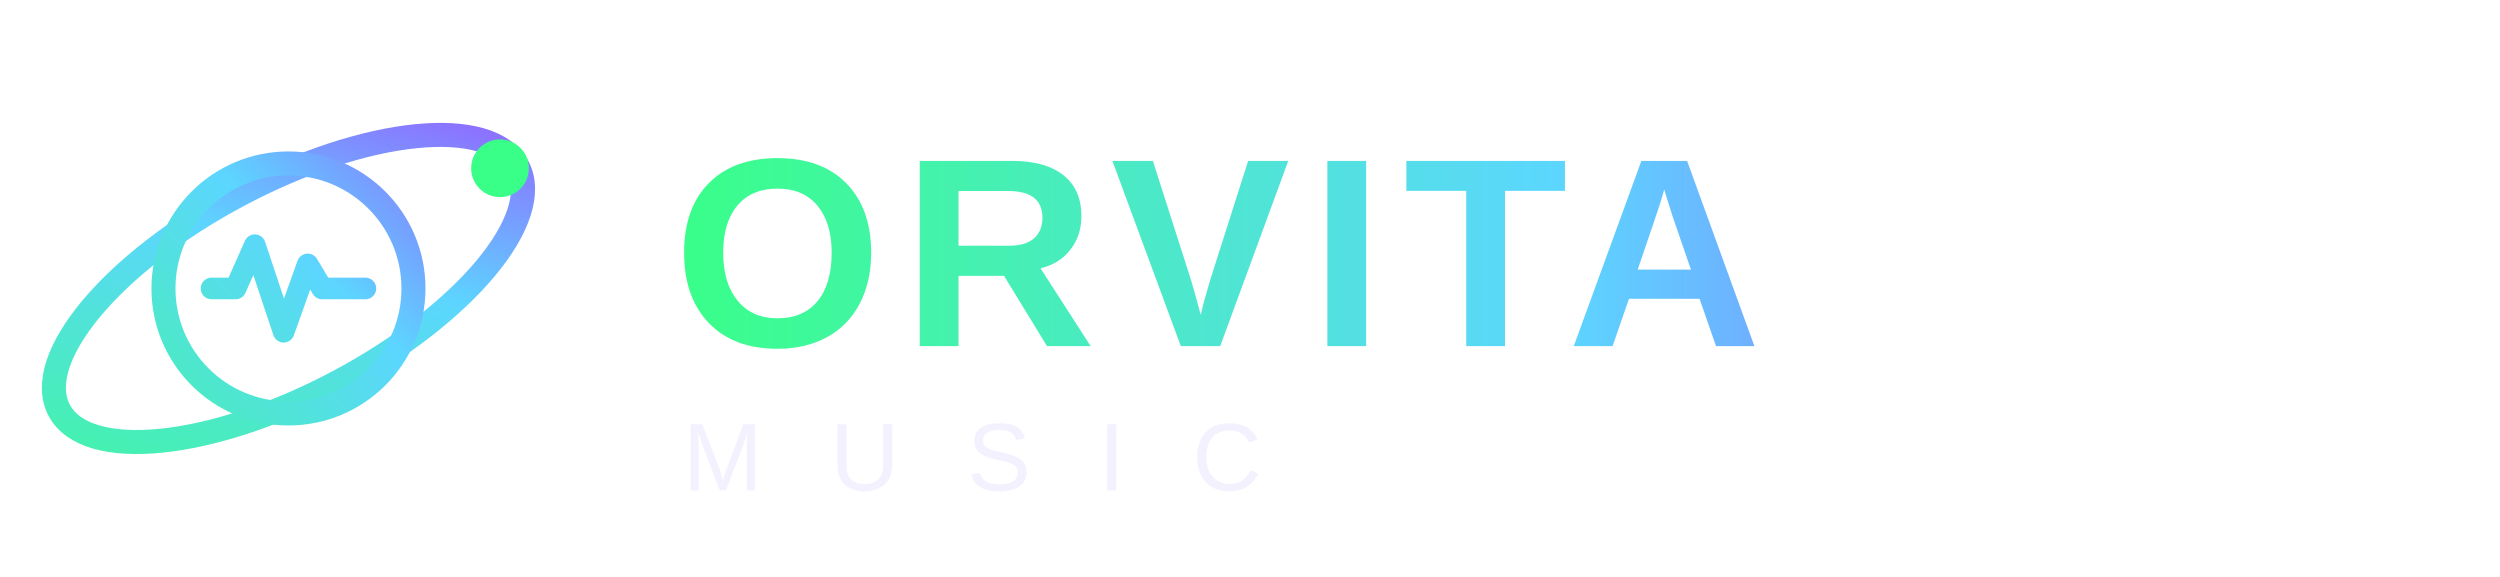
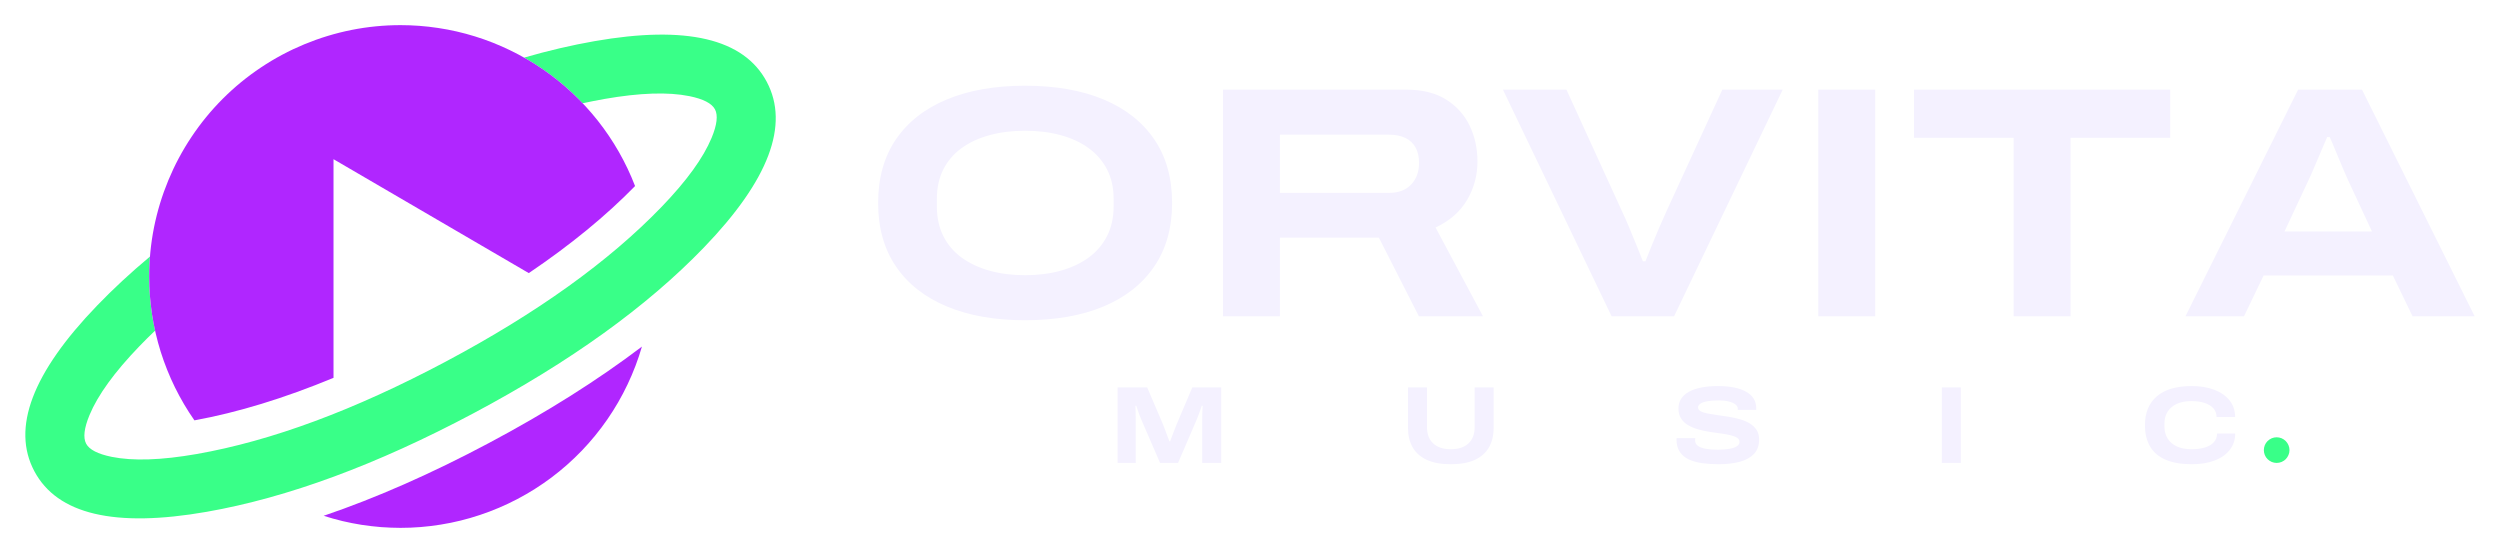
- <svg xmlns="http://www.w3.org/2000/svg" viewBox="0 0 520 120" fill="none" role="img" aria-label="Orvita Music">
-   <defs>
-     <linearGradient id="om-l" x1="10" y1="110" x2="110" y2="10" gradientUnits="userSpaceOnUse">
-       <stop offset="0" stop-color="#39FF88" />
-       <stop offset=".55" stop-color="#5CD6FF" />
-       <stop offset="1" stop-color="#B026FF" />
-     </linearGradient>
-     <linearGradient id="om-t" x1="140" y1="0" x2="510" y2="0" gradientUnits="userSpaceOnUse">
-       <stop offset="0" stop-color="#39FF88" />
-       <stop offset=".5" stop-color="#5CD6FF" />
-       <stop offset="1" stop-color="#B026FF" />
-     </linearGradient>
-   </defs>
-   <ellipse cx="60" cy="60" rx="54" ry="22" transform="rotate(-28 60 60)" stroke="url(#om-l)" stroke-width="5" />
-   <circle cx="60" cy="60" r="26" stroke="url(#om-l)" stroke-width="5" />
-   <path d="M44 60h5l4-9 6 18 5-14 3 5h9" stroke="url(#om-l)" stroke-width="4.5" stroke-linecap="round" stroke-linejoin="round" />
-   <circle cx="104" cy="35" r="6" fill="#39FF88" />
-   <text x="140" y="72" font-family="Syne, 'Space Grotesk', Arial, sans-serif" font-weight="800" font-size="56" letter-spacing="4" fill="url(#om-t)">ORVITA</text>
-   <text x="142" y="102" font-family="'Space Grotesk', Arial, sans-serif" font-weight="500" font-size="20" letter-spacing="14" fill="#F4F1FF">MUSIC</text>
+ <svg xmlns="http://www.w3.org/2000/svg" viewBox="4.44 34.00 596.65 132.00" width="2387" height="528">
+   <path id="ring" fill="#39FF88" d="M148.69 57.62Q146.11 58.08 143.47 58.65Q142.71 57.84 141.91 57.06Q141.11 56.29 140.29 55.54Q139.47 54.79 138.62 54.08Q137.77 53.36 136.89 52.68Q136.01 52.00 135.11 51.35Q134.21 50.70 133.28 50.08Q132.36 49.46 131.41 48.88Q130.47 48.30 129.50 47.75Q138.11 45.26 146.27 43.83Q179.19 38.06 187.41 53.52Q195.63 68.98 172.44 93.05Q152.00 114.26 117.37 132.67Q82.74 151.08 53.73 156.17Q20.81 161.93 12.59 146.48Q12.59 146.48 12.59 146.48Q4.37 131.02 27.56 106.95Q33.31 100.98 40.19 95.24Q40.17 95.53 40.14 95.83Q40.12 96.13 40.11 96.43Q40.09 96.72 40.07 97.02Q40.06 97.32 40.05 97.62Q40.04 97.91 40.03 98.21Q40.02 98.51 40.01 98.81Q40.01 99.11 40.00 99.40Q40.00 99.70 40.00 100.00Q40.00 100.81 40.02 101.63Q40.04 102.44 40.09 103.25Q40.13 104.07 40.20 104.88Q40.26 105.69 40.35 106.50Q40.44 107.30 40.55 108.11Q40.66 108.92 40.79 109.72Q40.92 110.52 41.08 111.32Q41.23 112.12 41.41 112.92Q39.46 114.78 37.64 116.67Q28.73 125.92 25.75 133.09Q23.82 137.77 24.95 139.90Q24.95 139.90 24.95 139.91Q26.09 142.04 31.05 143.05Q38.66 144.59 51.31 142.38Q78.13 137.68 110.80 120.31Q143.46 102.94 162.36 83.33Q171.27 74.08 174.25 66.91Q176.19 62.23 175.05 60.09Q173.91 57.96 168.95 56.95Q161.34 55.41 148.69 57.62Z" />
+   <path id="planet" fill="#B026FF" d="M157.62 116.73Q156.27 121.38 154.19 125.75Q152.12 130.12 149.36 134.11Q146.61 138.09 143.26 141.58Q139.90 145.07 136.03 147.98Q132.16 150.88 127.87 153.13Q123.58 155.38 118.99 156.91Q114.40 158.45 109.62 159.22Q104.84 160.00 100.00 160.00Q98.83 160.00 97.67 159.95Q96.50 159.91 95.34 159.82Q94.18 159.73 93.02 159.59Q91.86 159.46 90.71 159.28Q89.56 159.10 88.41 158.87Q87.27 158.65 86.14 158.38Q85.00 158.11 83.88 157.79Q82.76 157.48 81.65 157.12Q100.47 150.72 121.13 139.73Q141.78 128.75 157.62 116.73ZM155.98 78.41Q145.52 89.12 130.61 99.19L84.00 72.00L84.00 124.19Q66.31 131.51 50.80 134.34Q49.49 132.47 48.33 130.50Q47.17 128.53 46.16 126.48Q45.15 124.43 44.30 122.30Q43.45 120.18 42.76 118.00Q42.08 115.82 41.56 113.59Q41.04 111.36 40.69 109.11Q40.35 106.85 40.17 104.57Q40.00 102.29 40.00 100.00Q40.00 94.09 41.15 88.29Q42.31 82.50 44.57 77.04Q46.83 71.58 50.11 66.67Q53.39 61.75 57.57 57.57Q61.75 53.39 66.67 50.11Q71.58 46.83 77.04 44.57Q82.50 42.31 88.29 41.15Q94.09 40.00 100.00 40.00Q104.52 40.00 108.99 40.68Q113.45 41.35 117.77 42.69Q122.09 44.03 126.15 46.00Q130.22 47.97 133.95 50.53Q137.67 53.08 140.97 56.17Q144.28 59.26 147.08 62.80Q149.88 66.35 152.12 70.27Q154.36 74.20 155.98 78.41Z" />
+   <path id="orvita" fill="#F4F1FF" d="M249.05 110.44Q238.27 110.44 230.39 107.15Q222.51 103.86 218.25 97.60Q214.00 91.34 214.00 82.46Q214.00 73.50 218.25 67.26Q222.51 61.03 230.39 57.74Q238.27 54.46 249.05 54.46Q259.95 54.46 267.81 57.74Q275.66 61.03 279.91 67.26Q284.17 73.50 284.17 82.46Q284.17 91.34 279.91 97.60Q275.66 103.86 267.81 107.15Q259.95 110.44 249.05 110.44ZM296.32 55.40L296.32 109.50L309.91 109.50L309.91 90.73L333.53 90.73L343.08 109.50L358.38 109.50L347.06 88.31Q352.14 85.91 354.60 81.70Q357.06 77.49 357.06 72.55Q357.06 67.89 355.20 64.01Q353.34 60.13 349.59 57.77Q345.85 55.40 340.03 55.40L296.32 55.40ZM389.08 109.50L363.14 55.40L378.30 55.40L391.48 84.25Q392.34 86.05 393.27 88.29Q394.20 90.54 395.08 92.68Q395.96 94.82 396.55 96.37L397.16 96.37Q397.73 94.93 398.56 92.85Q399.40 90.76 400.37 88.51Q401.33 86.26 402.23 84.31L415.51 55.40L429.92 55.40L403.99 109.50L389.08 109.50ZM438.41 55.40L438.41 109.50L452.00 109.50L452.00 55.40L438.41 55.40ZM485.05 109.50L485.05 66.89L461.26 66.89L461.26 55.40L522.42 55.40L522.42 66.89L498.64 66.89L498.64 109.50L485.05 109.50ZM552.95 55.40L526.06 109.50L540.03 109.50L544.72 99.75L575.56 99.75L580.27 109.50L595.09 109.50L568.20 55.40L552.95 55.40ZM249.08 99.69Q253.71 99.69 257.56 98.62Q261.42 97.54 264.25 95.48Q267.08 93.41 268.65 90.33Q270.21 87.25 270.21 83.29L270.21 81.46Q270.21 77.51 268.65 74.46Q267.08 71.41 264.25 69.36Q261.42 67.30 257.56 66.26Q253.71 65.21 249.08 65.21Q244.46 65.21 240.61 66.26Q236.75 67.30 233.92 69.36Q231.09 71.41 229.55 74.46Q228.02 77.51 228.02 81.46L228.02 83.29Q228.02 87.25 229.55 90.33Q231.09 93.41 233.92 95.48Q236.75 97.54 240.61 98.62Q244.46 99.69 249.08 99.69ZM335.96 80.04L309.91 80.04L309.91 66.15L335.96 66.15Q338.25 66.15 339.86 66.93Q341.46 67.70 342.29 69.22Q343.12 70.73 343.12 72.87Q343.12 76.05 341.23 78.05Q339.33 80.04 335.96 80.04ZM570.58 89.25L549.70 89.25L555.45 76.97Q555.99 75.87 556.76 74.03Q557.54 72.19 558.38 70.22Q559.23 68.24 559.88 66.72L560.50 66.72Q560.64 67.02 561.20 68.32Q561.76 69.63 562.44 71.31Q563.13 72.99 563.80 74.54Q564.47 76.10 564.83 76.91L570.58 89.25Z" />
+   <path id="music" fill="#F4F1FF" d="M410.71 144.56Q412.55 144.81 414.66 144.81Q417.49 144.81 419.66 144.23Q421.83 143.65 423.06 142.35Q424.29 141.06 424.29 138.93Q424.29 137.55 423.68 136.61Q423.06 135.67 422.02 135.05Q420.98 134.43 419.68 134.07Q418.39 133.70 417.00 133.48Q415.61 133.25 414.31 133.08Q413.01 132.90 411.97 132.70Q410.93 132.49 410.32 132.15Q409.71 131.80 409.71 131.23Q409.71 130.77 410.23 130.39Q410.75 130.01 411.85 129.79Q412.96 129.58 414.71 129.58Q416.05 129.58 417.06 129.84Q418.06 130.09 418.63 130.53Q419.20 130.97 419.20 131.54L419.20 131.83L423.60 131.83L423.60 131.43Q423.60 130.17 423.01 129.19Q422.42 128.21 421.25 127.54Q420.09 126.86 418.39 126.51Q416.68 126.15 414.47 126.15Q412.29 126.15 410.55 126.49Q408.80 126.82 407.57 127.50Q406.34 128.17 405.69 129.17Q405.04 130.17 405.04 131.49Q405.04 132.90 405.65 133.87Q406.26 134.85 407.30 135.46Q408.34 136.08 409.64 136.46Q410.94 136.84 412.32 137.06Q413.71 137.28 415.01 137.45Q416.31 137.62 417.35 137.86Q418.39 138.10 419.00 138.47Q419.61 138.85 419.61 139.48Q419.61 139.93 419.30 140.25Q418.99 140.58 418.46 140.79Q417.93 141.00 417.27 141.12Q416.60 141.24 415.88 141.29Q415.16 141.35 414.45 141.35Q412.81 141.35 411.58 141.13Q410.34 140.91 409.67 140.42Q409.01 139.93 409.01 139.12Q409.01 138.96 409.02 138.83Q409.03 138.70 409.05 138.59L404.60 138.59Q404.57 138.66 404.57 138.74L404.57 138.87Q404.57 140.68 405.35 141.84Q406.12 143.01 407.50 143.66Q408.87 144.30 410.71 144.56ZM521.36 143.75Q523.85 144.81 527.56 144.81Q530.71 144.81 533.04 143.92Q535.36 143.03 536.64 141.38Q537.93 139.73 537.93 137.49L533.60 137.49Q533.60 138.70 532.85 139.54Q532.10 140.38 530.73 140.81Q529.36 141.23 527.45 141.23Q525.46 141.23 524.02 140.57Q522.58 139.91 521.81 138.69Q521.04 137.47 521.04 135.79L521.04 135.13Q521.04 133.46 521.81 132.25Q522.58 131.05 524.02 130.39Q525.45 129.74 527.46 129.74Q529.27 129.74 530.62 130.18Q531.97 130.62 532.72 131.46Q533.48 132.31 533.48 133.54L537.91 133.54Q537.91 131.24 536.60 129.59Q535.29 127.94 532.95 127.04Q530.61 126.15 527.55 126.15Q522.11 126.15 519.25 128.58Q516.39 131.01 516.39 135.47Q516.39 138.52 517.63 140.61Q518.87 142.69 521.36 143.75ZM271.16 126.47L271.16 144.50L275.49 144.50L275.49 134.16Q275.49 133.55 275.47 132.93Q275.46 132.31 275.45 131.76Q275.43 131.20 275.41 130.87L275.62 130.87Q275.75 131.23 275.93 131.78Q276.11 132.33 276.34 132.95Q276.57 133.57 276.82 134.16L281.30 144.50L285.59 144.50L290.04 134.16Q290.23 133.72 290.45 133.12Q290.67 132.52 290.89 131.91Q291.11 131.31 291.25 130.87L291.46 130.87Q291.44 131.29 291.41 131.88Q291.39 132.47 291.37 133.07Q291.36 133.67 291.36 134.16L291.36 144.50L295.89 144.50L295.89 126.47L289.00 126.47L285.29 135.20Q285.08 135.72 284.79 136.47Q284.49 137.23 284.20 138.00Q283.91 138.76 283.70 139.34L283.52 139.34Q283.28 138.69 282.98 137.89Q282.68 137.09 282.40 136.34Q282.12 135.60 281.93 135.15L278.22 126.47L271.16 126.47ZM350.70 144.81Q347.24 144.81 344.97 143.77Q342.71 142.72 341.59 140.78Q340.48 138.83 340.48 136.14L340.48 126.47L345.01 126.47L345.01 135.94Q345.01 138.46 346.49 139.84Q347.97 141.23 350.70 141.23Q353.43 141.23 354.91 139.84Q356.39 138.46 356.39 135.94L356.39 126.47L360.92 126.47L360.92 136.14Q360.92 138.83 359.81 140.78Q358.70 142.72 356.44 143.77Q354.18 144.81 350.70 144.81ZM467.91 144.50L467.91 126.47L472.44 126.47L472.44 144.50L467.91 144.50Z" />
+   <path id="dot" fill="#39FF88" d="M550.89 141.44Q550.89 141.74 550.83 142.04Q550.77 142.33 550.65 142.61Q550.54 142.89 550.37 143.14Q550.20 143.39 549.99 143.60Q549.78 143.82 549.53 143.98Q549.28 144.15 549.00 144.27Q548.72 144.38 548.42 144.44Q548.13 144.50 547.83 144.50Q547.53 144.50 547.23 144.44Q546.93 144.38 546.66 144.27Q546.38 144.15 546.13 143.98Q545.88 143.82 545.66 143.60Q545.45 143.39 545.28 143.14Q545.12 142.89 545.00 142.61Q544.88 142.33 544.83 142.04Q544.77 141.74 544.77 141.44Q544.77 141.14 544.83 140.84Q544.88 140.55 545.00 140.27Q545.12 139.99 545.28 139.74Q545.45 139.49 545.66 139.28Q545.88 139.06 546.13 138.90Q546.38 138.73 546.66 138.61Q546.93 138.50 547.23 138.44Q547.53 138.38 547.83 138.38Q548.13 138.38 548.42 138.44Q548.72 138.50 549.00 138.61Q549.28 138.73 549.53 138.90Q549.78 139.06 549.99 139.28Q550.20 139.49 550.37 139.74Q550.54 139.99 550.65 140.27Q550.77 140.55 550.83 140.84Q550.89 141.14 550.89 141.44Z" />
</svg>
